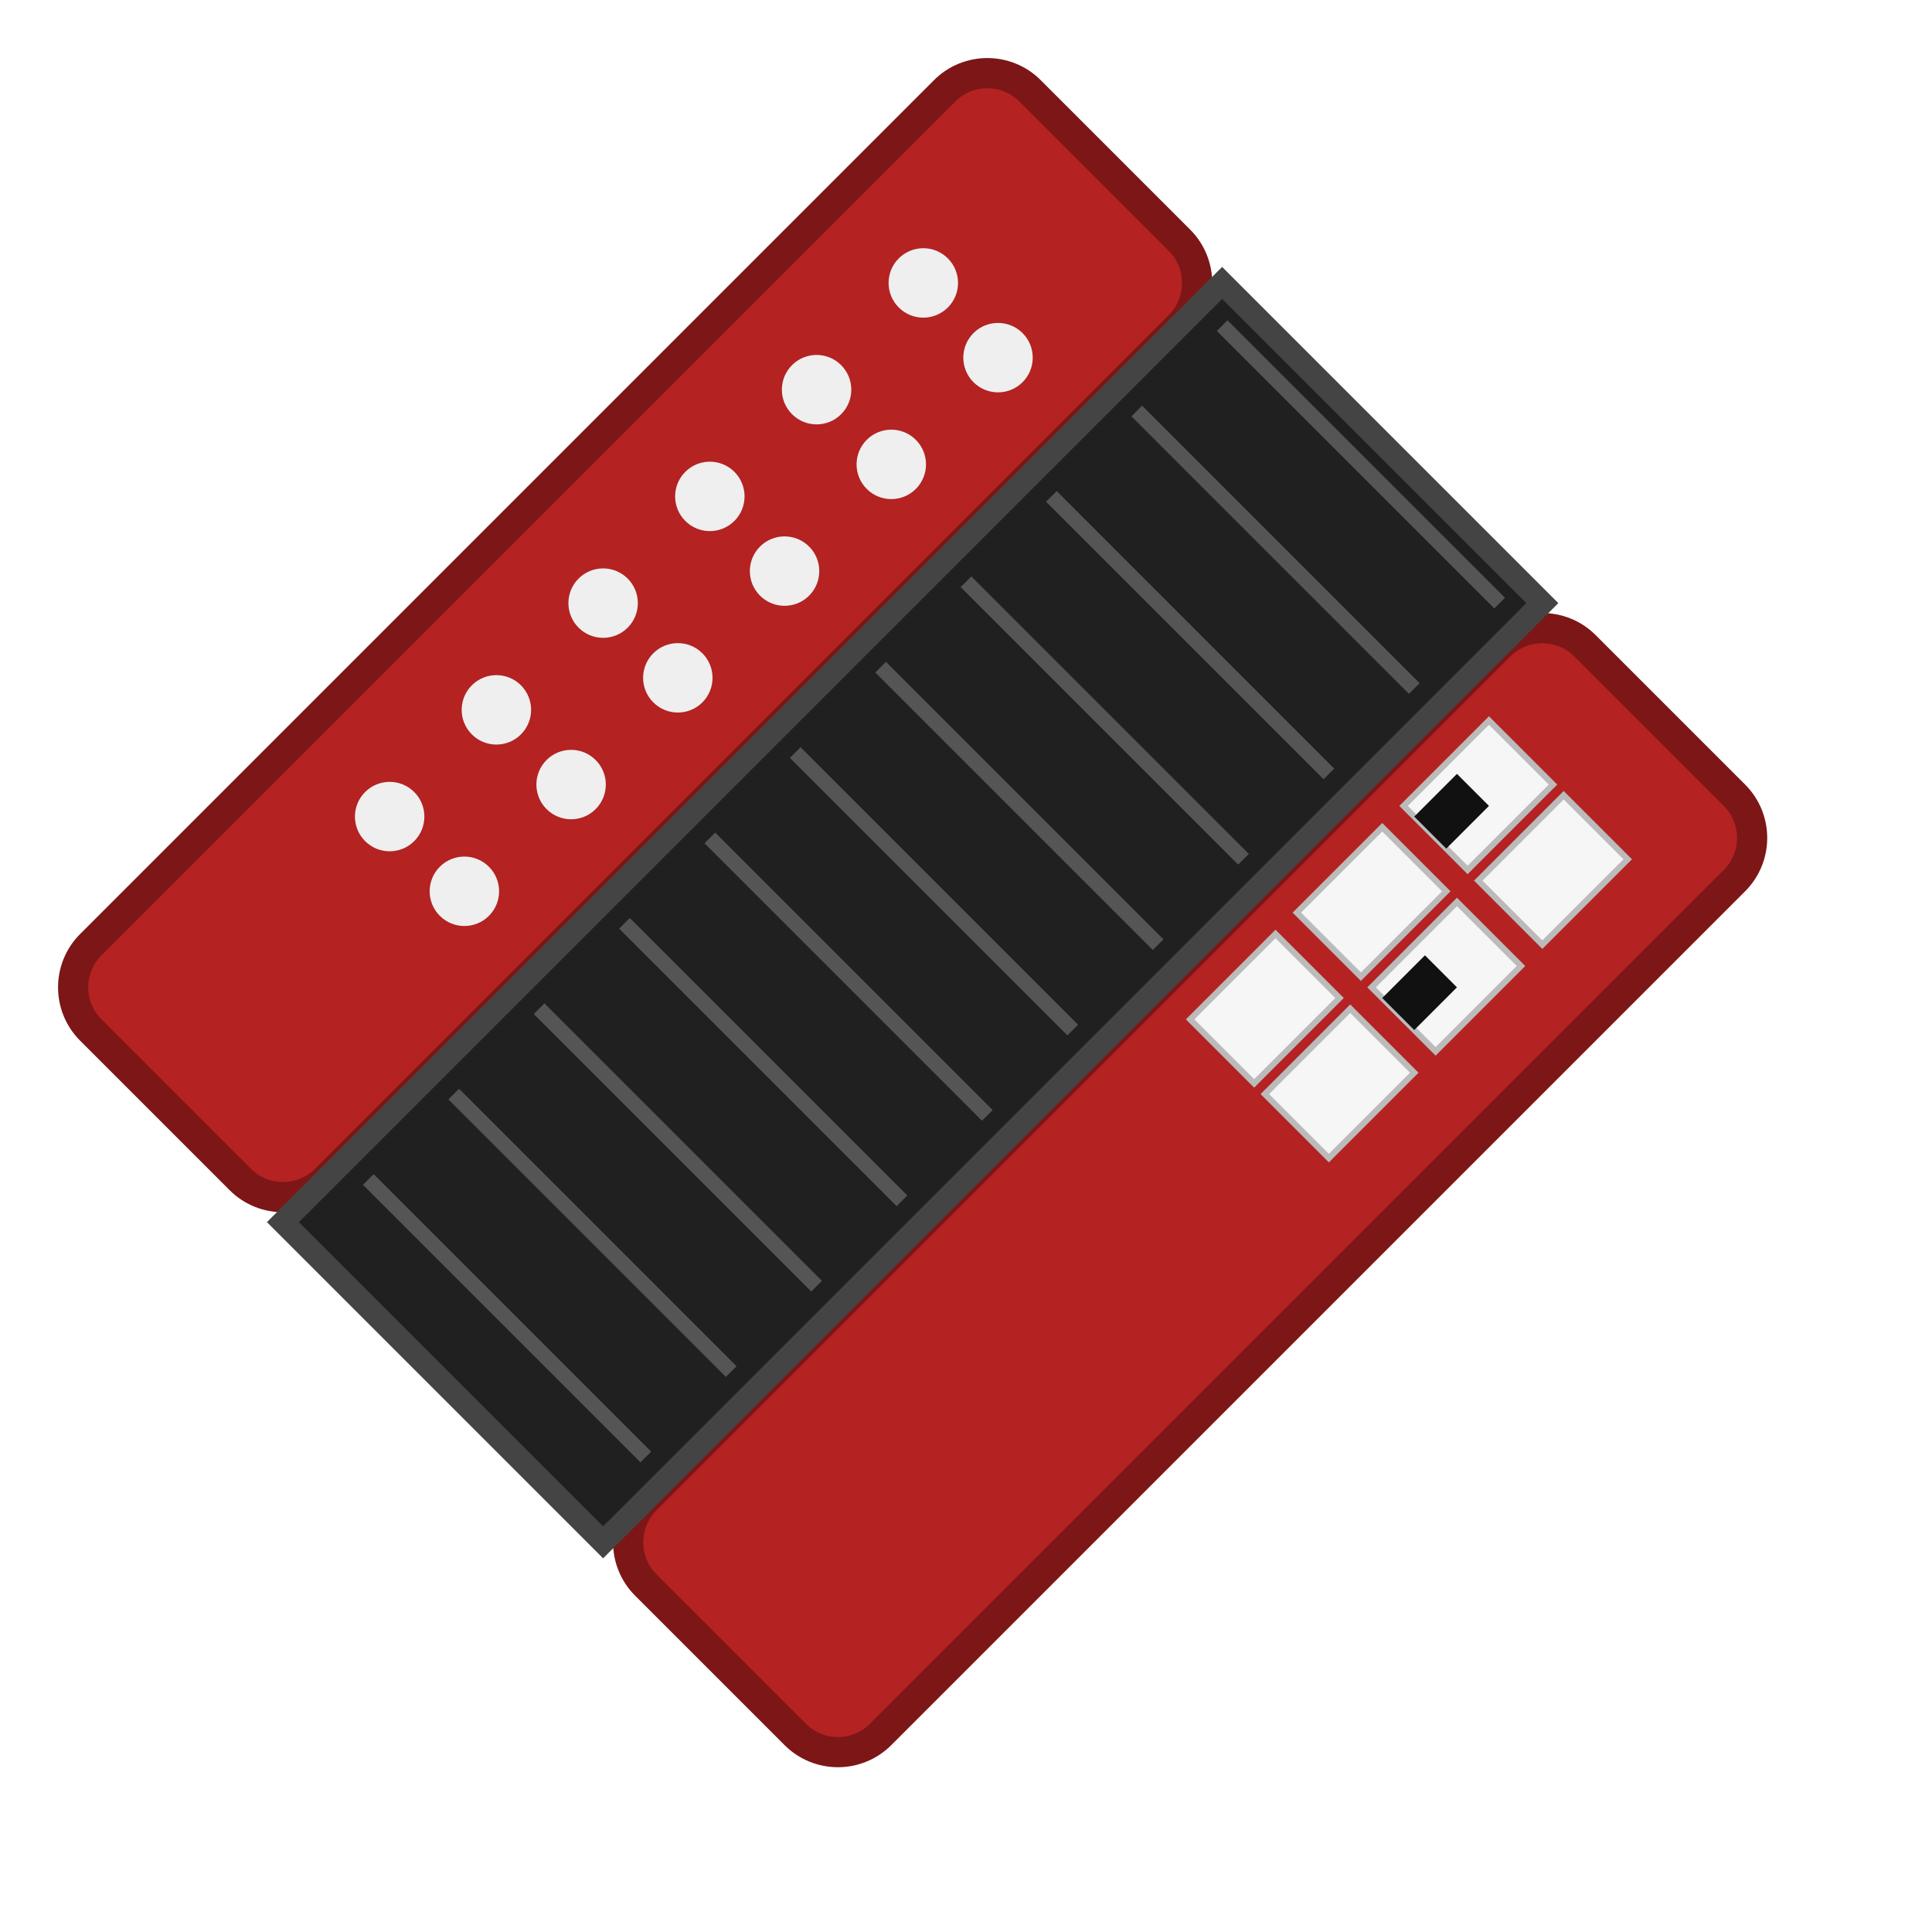
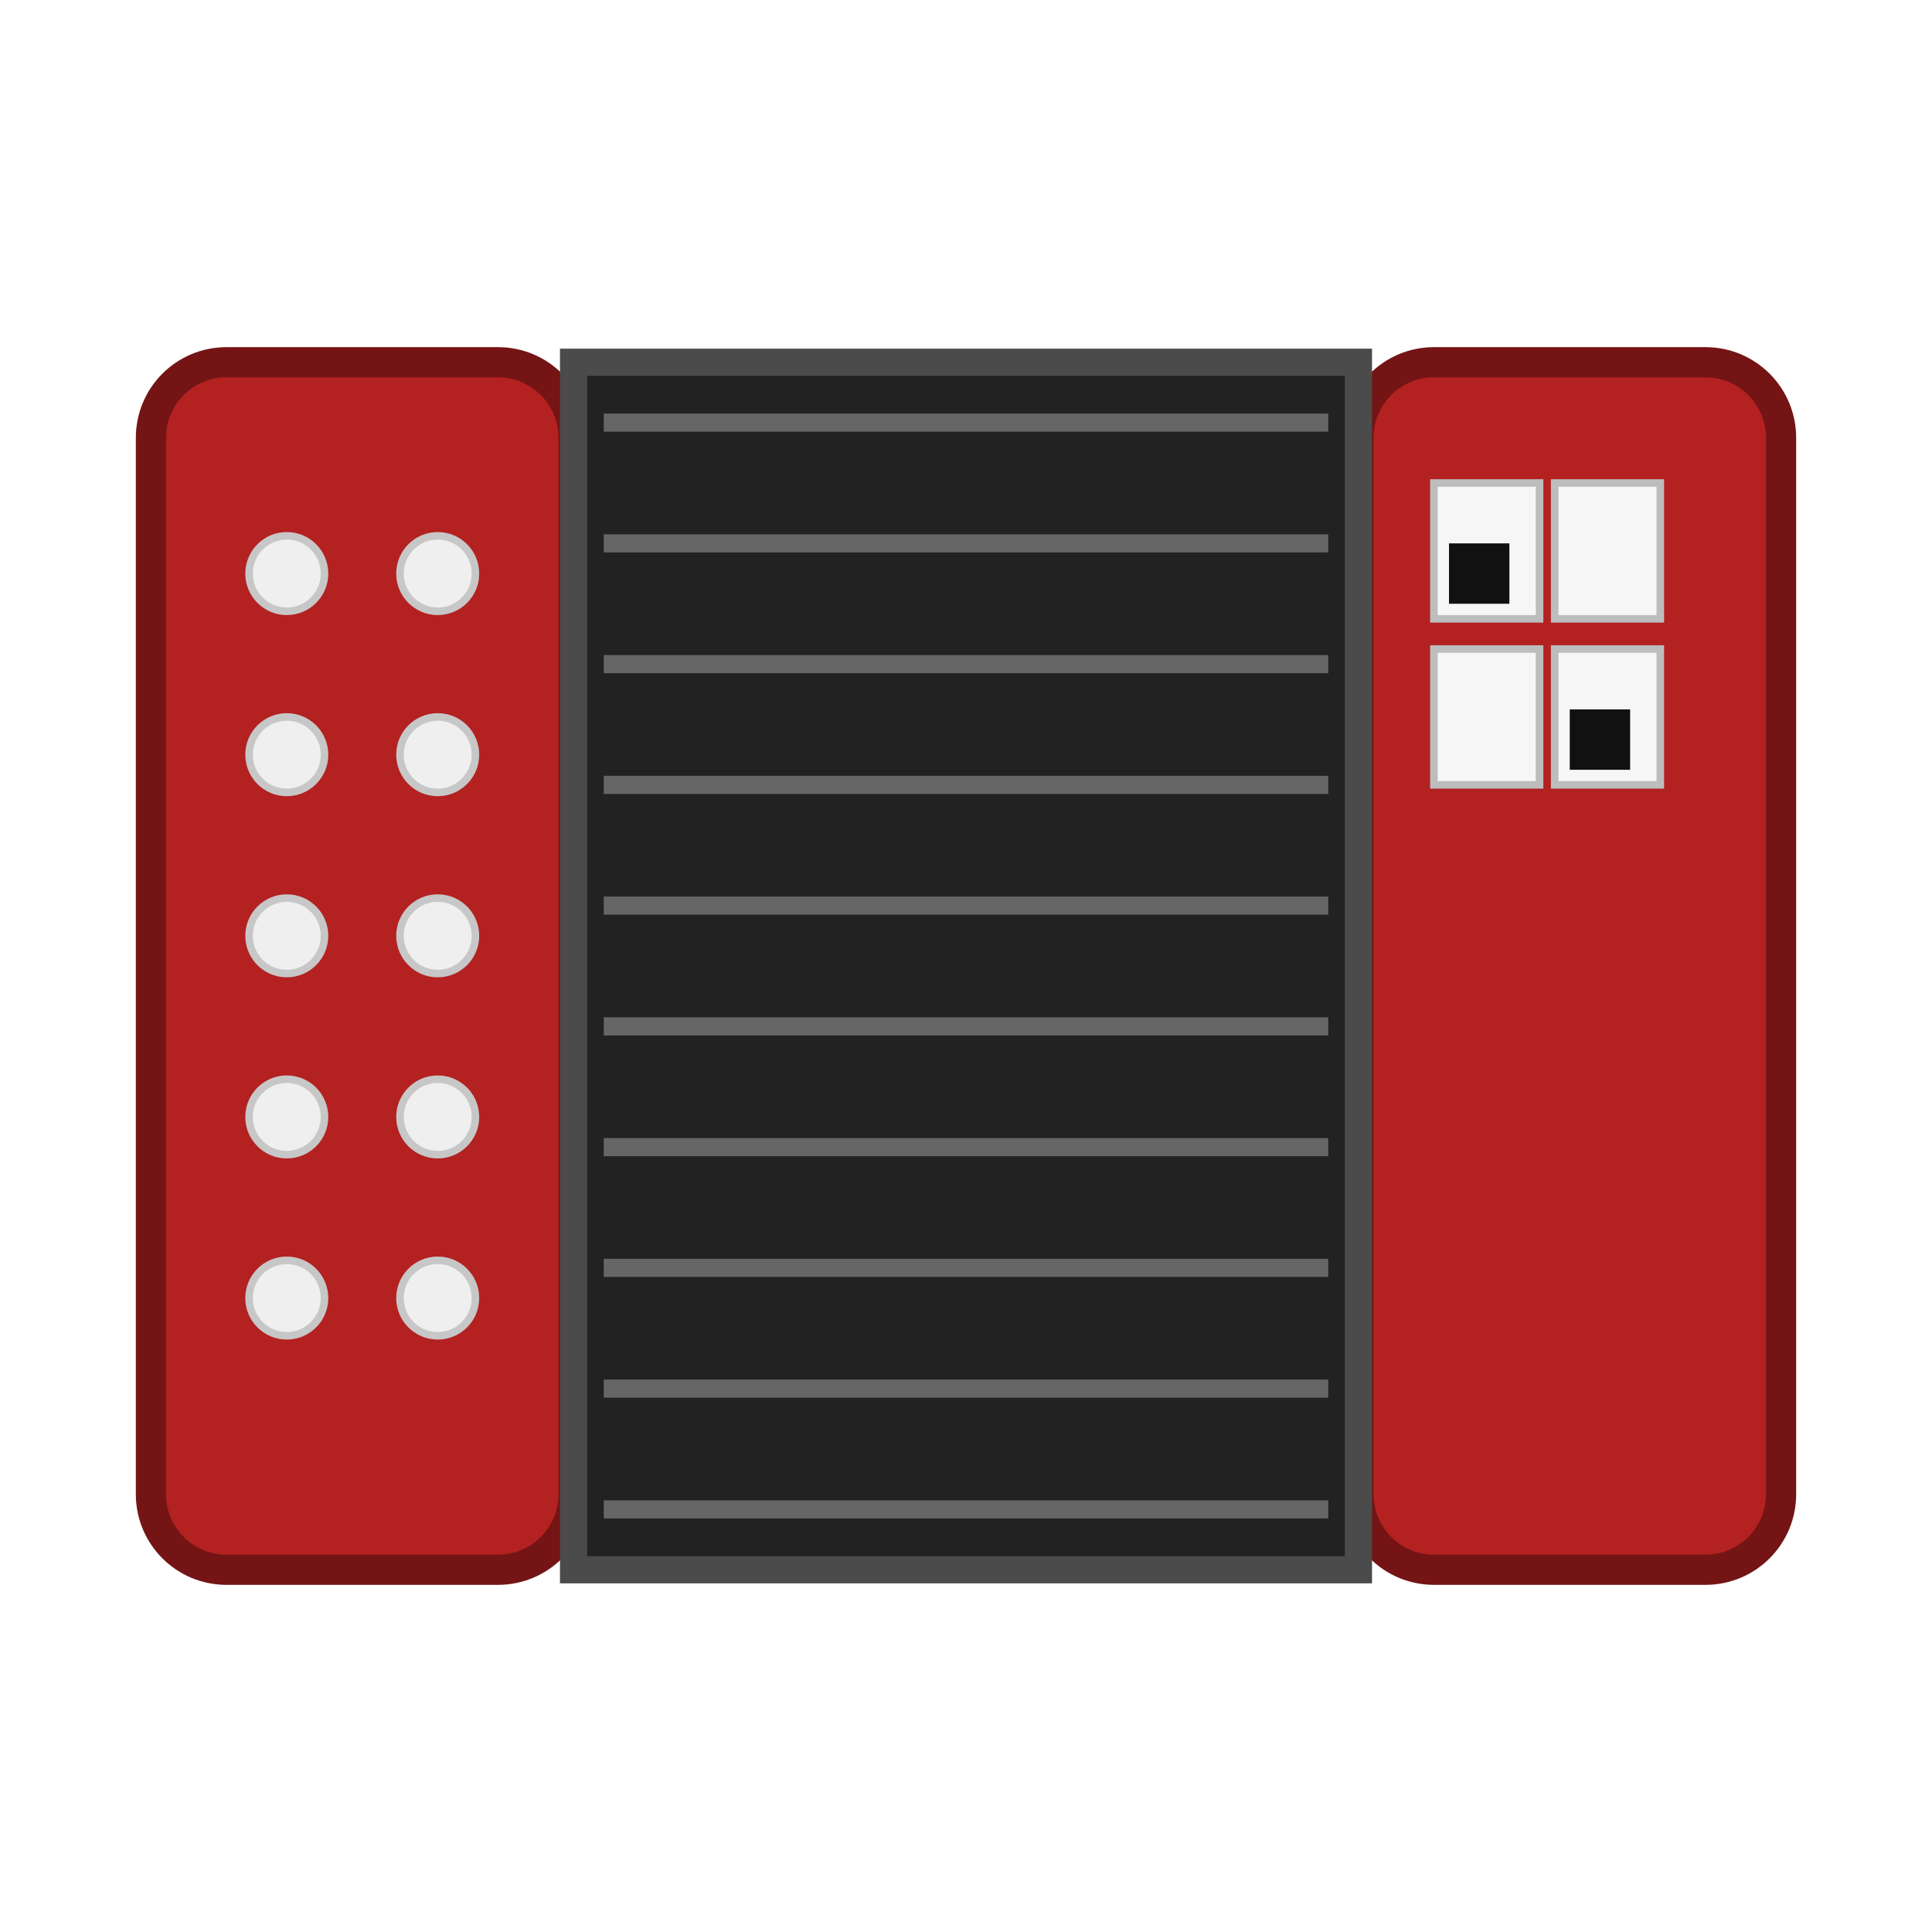
<svg xmlns="http://www.w3.org/2000/svg" viewBox="0 0 128 128" width="128" height="128">
-   <g transform="rotate(45,64,64)">
-     <rect x="22" y="20" width="22" height="88" rx="4" fill="#B42222" stroke="#7D1616" stroke-width="2" />
-     <rect x="74" y="20" width="22" height="88" rx="4" fill="#B42222" stroke="#7D1616" stroke-width="2" />
-     <rect x="44" y="20" width="30" height="88" fill="#202020" stroke="#444" stroke-width="1.5" />
-     <g stroke="#555" stroke-width="1">
-       <line x1="46" y1="22" x2="72" y2="22" />
-       <line x1="46" y1="30" x2="72" y2="30" />
-       <line x1="46" y1="38" x2="72" y2="38" />
-       <line x1="46" y1="46" x2="72" y2="46" />
-       <line x1="46" y1="54" x2="72" y2="54" />
-       <line x1="46" y1="62" x2="72" y2="62" />
-       <line x1="46" y1="70" x2="72" y2="70" />
-       <line x1="46" y1="78" x2="72" y2="78" />
-       <line x1="46" y1="86" x2="72" y2="86" />
-       <line x1="46" y1="94" x2="72" y2="94" />
-       <line x1="46" y1="102" x2="72" y2="102" />
-     </g>
-     <g fill="#EFEFEF">
-       <circle cx="30" cy="34" r="2.3" />
-       <circle cx="37" cy="34" r="2.3" />
-       <circle cx="30" cy="44" r="2.3" />
-       <circle cx="37" cy="44" r="2.3" />
-       <circle cx="30" cy="54" r="2.3" />
-       <circle cx="37" cy="54" r="2.3" />
-       <circle cx="30" cy="64" r="2.3" />
-       <circle cx="37" cy="64" r="2.3" />
-       <circle cx="30" cy="74" r="2.3" />
-       <circle cx="37" cy="74" r="2.3" />
-       <circle cx="30" cy="84" r="2.3" />
-       <circle cx="37" cy="84" r="2.3" />
-     </g>
-     <g>
-       <rect x="77" y="28" width="6" height="8" fill="#f6f6f6" stroke="#bbb" stroke-width="0.4" />
-       <rect x="84" y="28" width="6" height="8" fill="#f6f6f6" stroke="#bbb" stroke-width="0.4" />
-       <rect x="77" y="38" width="6" height="8" fill="#f6f6f6" stroke="#bbb" stroke-width="0.4" />
-       <rect x="84" y="38" width="6" height="8" fill="#f6f6f6" stroke="#bbb" stroke-width="0.4" />
-       <rect x="77" y="48" width="6" height="8" fill="#f6f6f6" stroke="#bbb" stroke-width="0.4" />
-       <rect x="84" y="48" width="6" height="8" fill="#f6f6f6" stroke="#bbb" stroke-width="0.4" />
-       <rect x="78" y="32" width="3" height="4" fill="#111" />
-       <rect x="85" y="42" width="3" height="4" fill="#111" />
-     </g>
+   <rect x="10" y="24" width="28" height="80" rx="5" fill="#b32121" stroke="#741414" stroke-width="2" />
+   <rect x="90" y="24" width="28" height="80" rx="5" fill="#b32121" stroke="#741414" stroke-width="2" />
+   <rect x="38" y="24" width="52" height="80" fill="#222" stroke="#4b4b4b" stroke-width="1.8" />
+   <g stroke="#666" stroke-width="1.2">
+     <line x1="40" y1="28" x2="88" y2="28" />
+     <line x1="40" y1="36" x2="88" y2="36" />
+     <line x1="40" y1="44" x2="88" y2="44" />
+     <line x1="40" y1="52" x2="88" y2="52" />
+     <line x1="40" y1="60" x2="88" y2="60" />
+     <line x1="40" y1="68" x2="88" y2="68" />
+     <line x1="40" y1="76" x2="88" y2="76" />
+     <line x1="40" y1="84" x2="88" y2="84" />
+     <line x1="40" y1="92" x2="88" y2="92" />
+     <line x1="40" y1="100" x2="88" y2="100" />
+   </g>
+   <g fill="#efefef" stroke="#c7c7c7" stroke-width="0.5">
+     <circle cx="19" cy="38" r="2.5" />
+     <circle cx="29" cy="38" r="2.5" />
+     <circle cx="19" cy="50" r="2.5" />
+     <circle cx="29" cy="50" r="2.5" />
+     <circle cx="19" cy="62" r="2.5" />
+     <circle cx="29" cy="62" r="2.5" />
+     <circle cx="19" cy="74" r="2.5" />
+     <circle cx="29" cy="74" r="2.5" />
+     <circle cx="19" cy="86" r="2.5" />
+     <circle cx="29" cy="86" r="2.5" />
+   </g>
+   <g>
+     <rect x="95" y="32" width="7" height="9" fill="#f6f6f6" stroke="#bdbdbd" stroke-width="0.5" />
+     <rect x="103" y="32" width="7" height="9" fill="#f6f6f6" stroke="#bdbdbd" stroke-width="0.5" />
+     <rect x="95" y="43" width="7" height="9" fill="#f6f6f6" stroke="#bdbdbd" stroke-width="0.5" />
+     <rect x="103" y="43" width="7" height="9" fill="#f6f6f6" stroke="#bdbdbd" stroke-width="0.5" />
+     <rect x="96" y="36" width="4" height="4" fill="#111" />
+     <rect x="104" y="47" width="4" height="4" fill="#111" />
  </g>
</svg>
